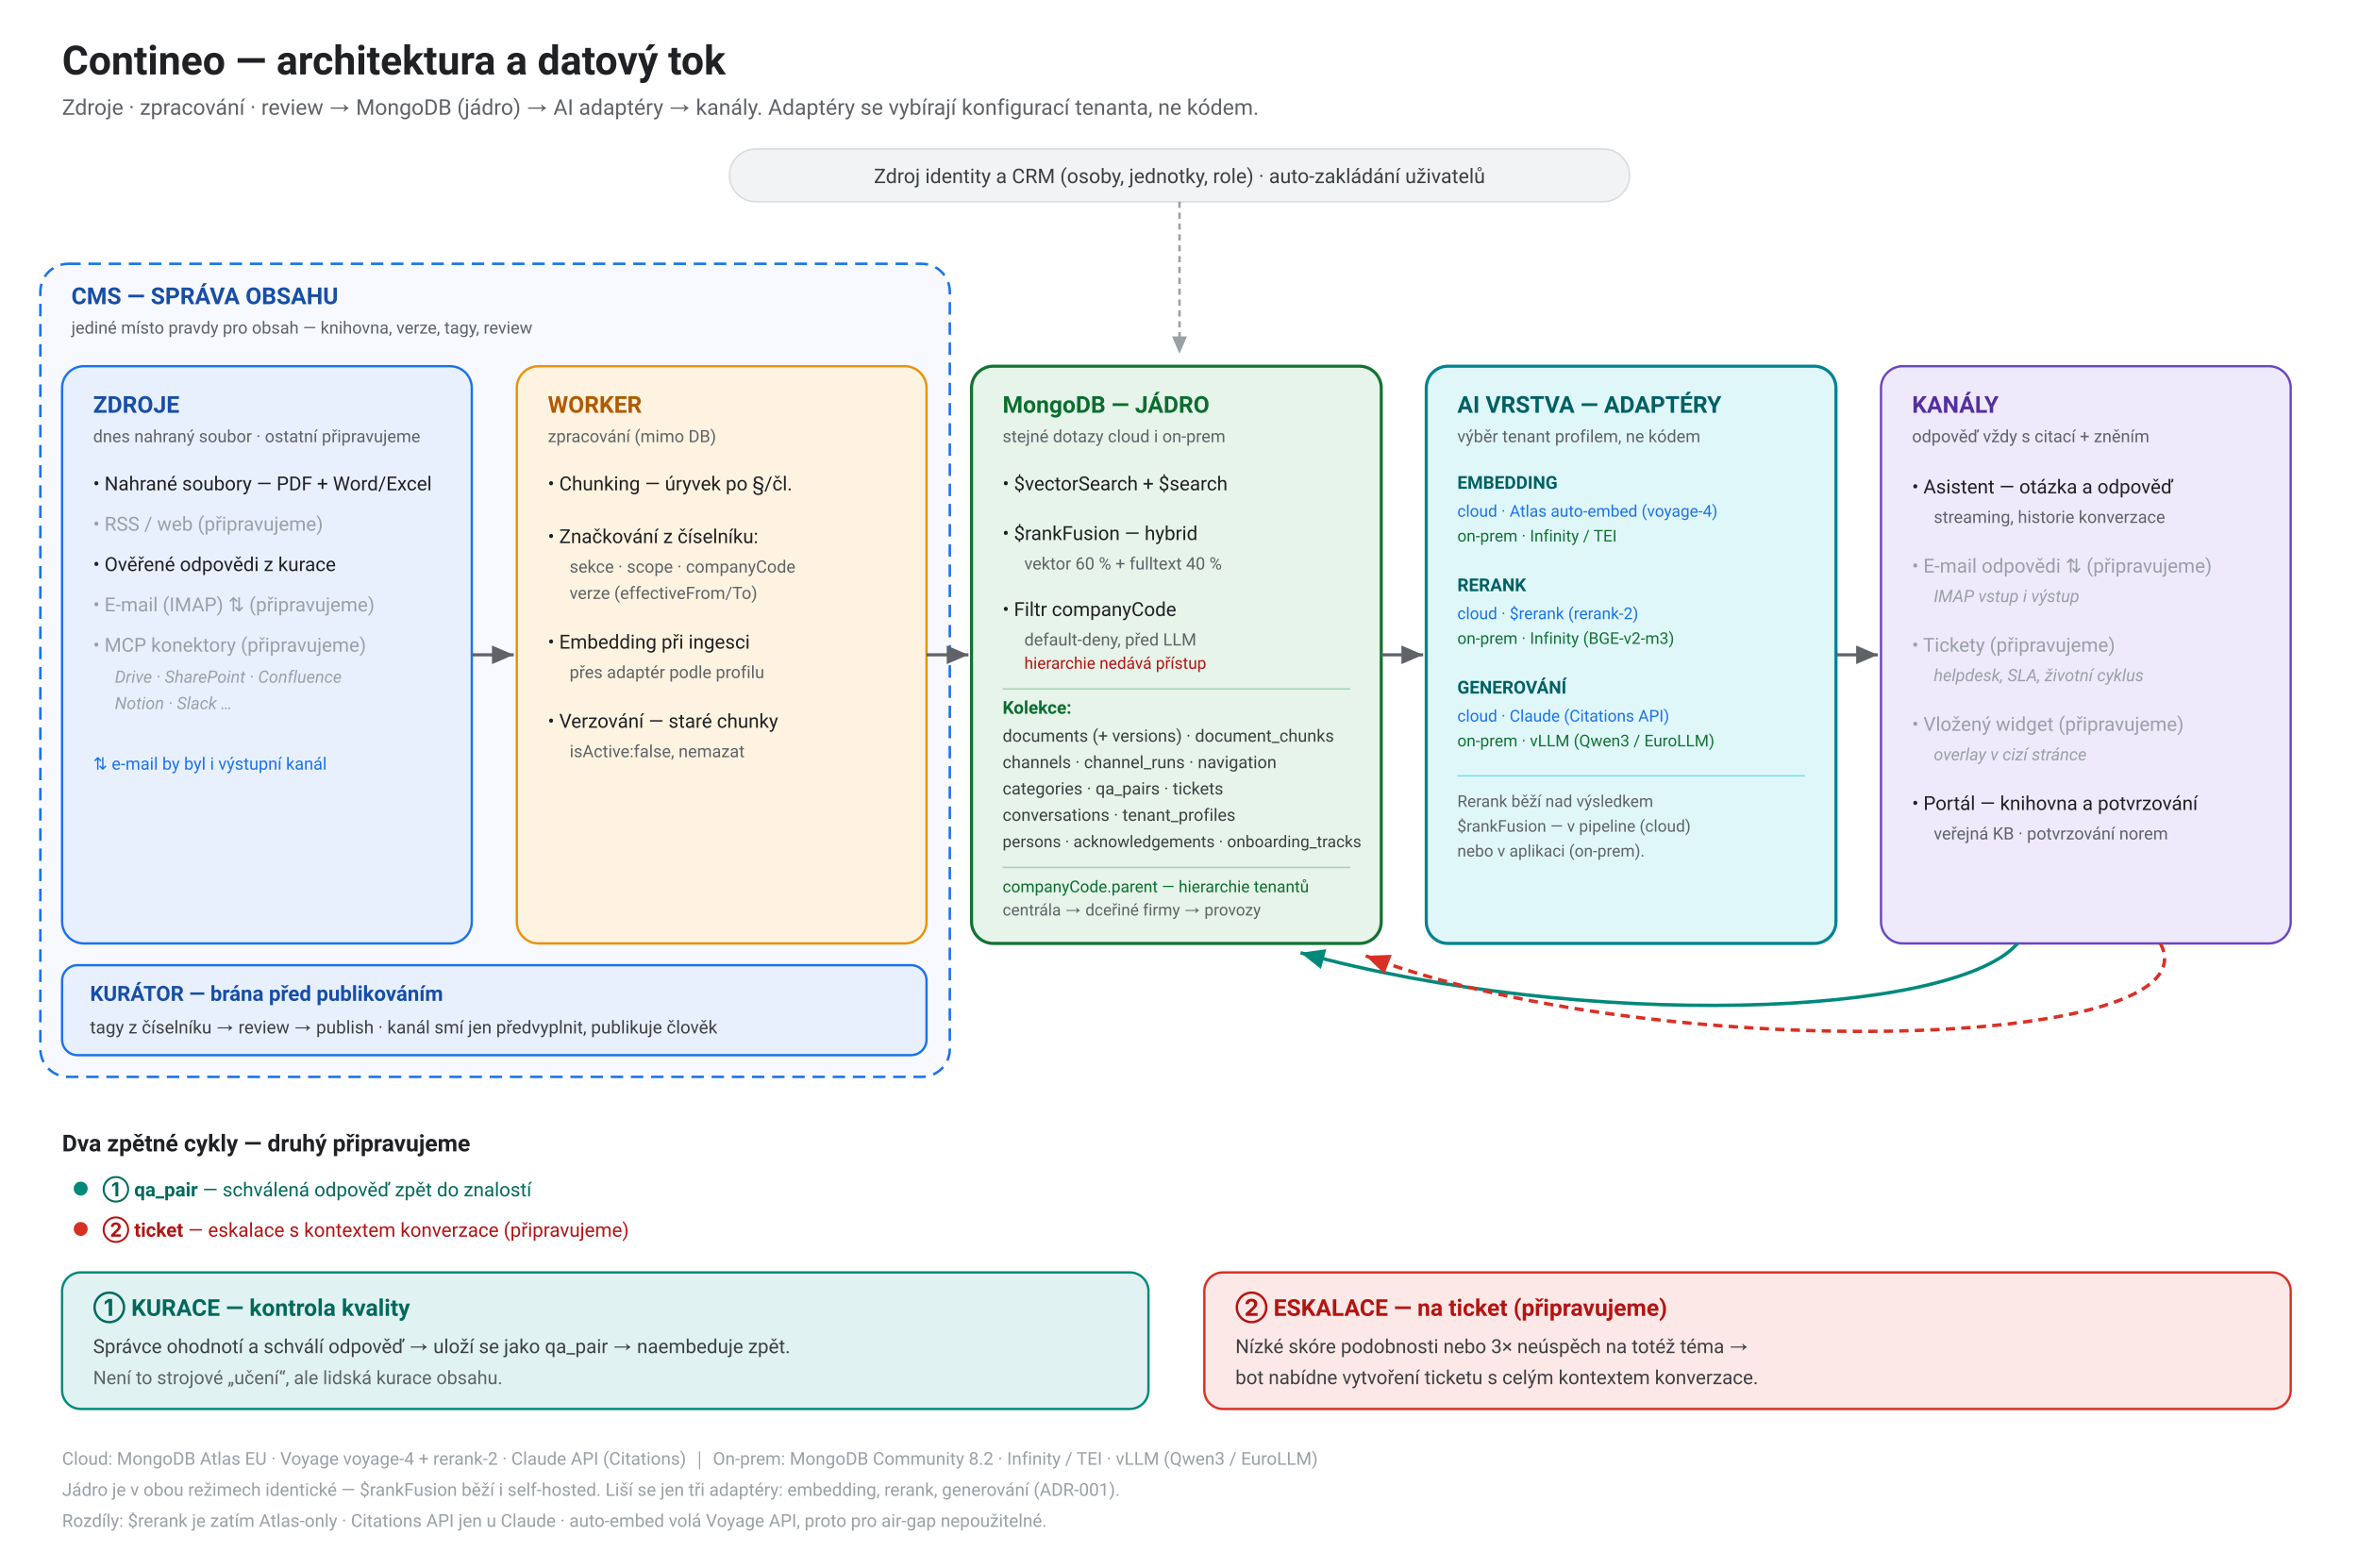
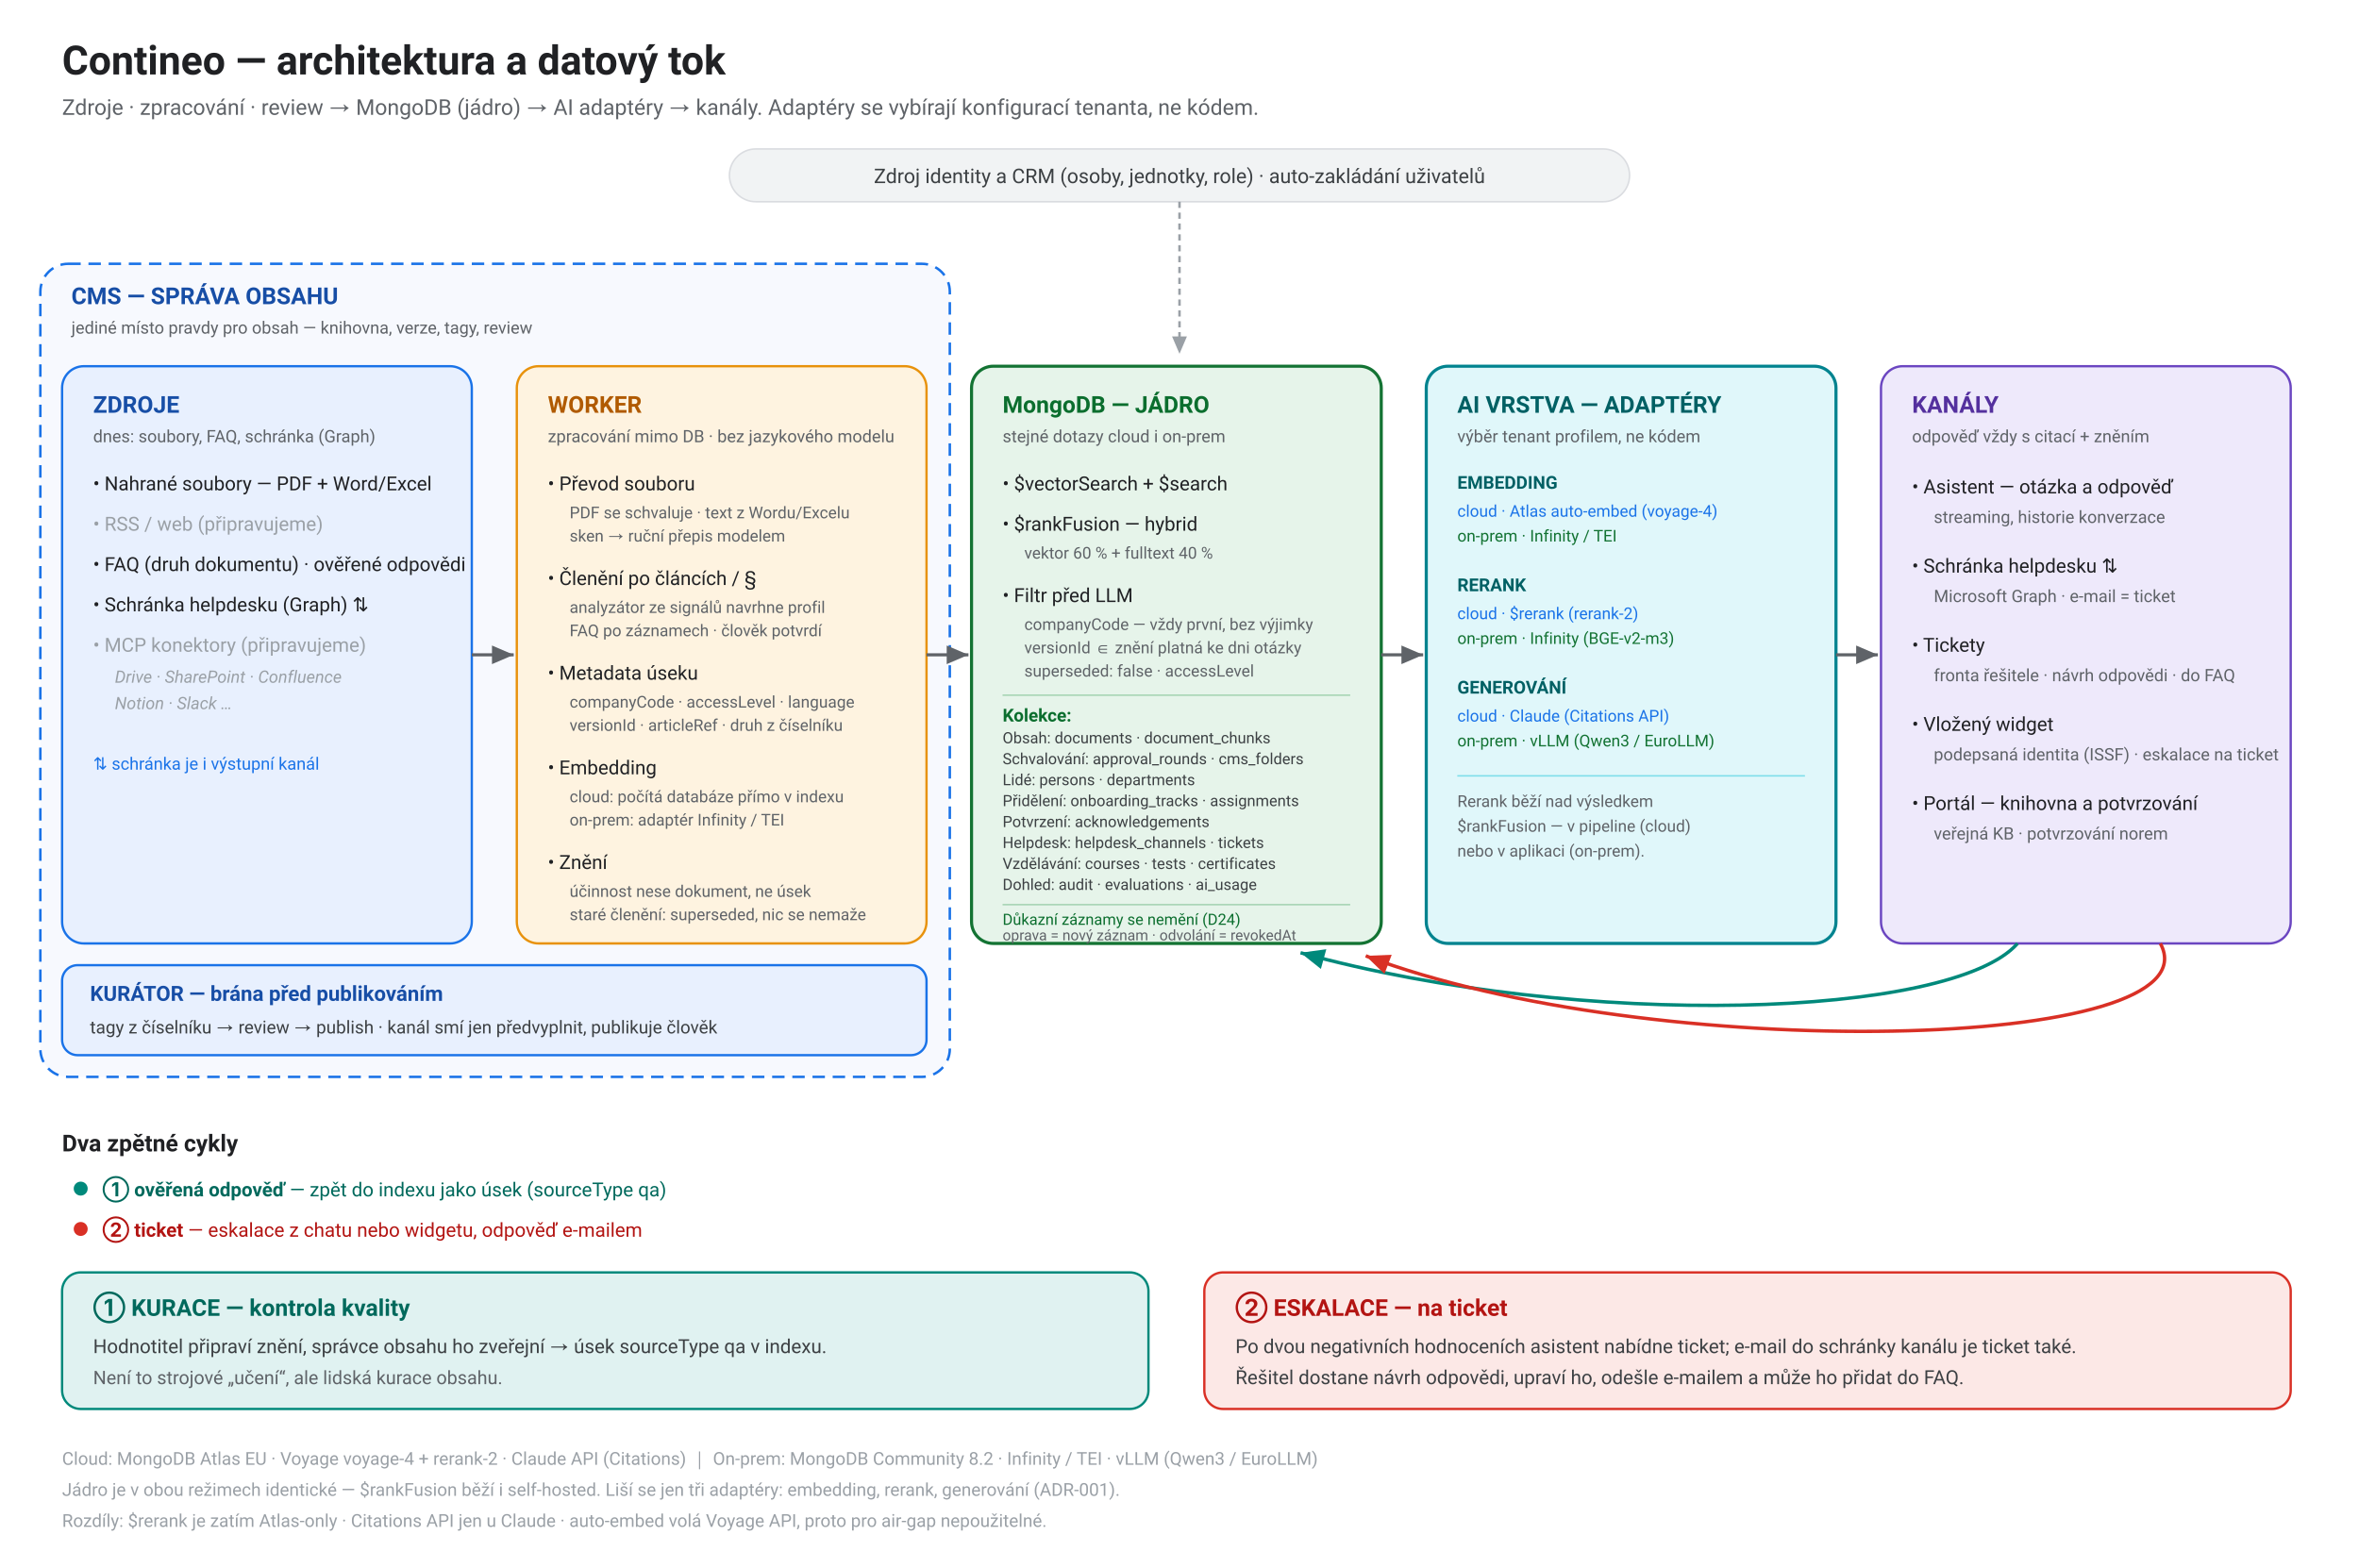
<svg xmlns="http://www.w3.org/2000/svg" viewBox="0 0 1520 1010" font-family="-apple-system, Segoe UI, Roboto, Helvetica, Arial, sans-serif">
  <defs>
    <marker id="arrow" markerWidth="10" markerHeight="10" refX="7" refY="3" orient="auto" markerUnits="strokeWidth">
      <path d="M0,0 L7,3 L0,6 Z" fill="#5f6368" />
    </marker>
    <marker id="arrowTeal" markerWidth="10" markerHeight="10" refX="7" refY="3" orient="auto" markerUnits="strokeWidth">
      <path d="M0,0 L7,3 L0,6 Z" fill="#00897B" />
    </marker>
    <marker id="arrowRed" markerWidth="10" markerHeight="10" refX="7" refY="3" orient="auto" markerUnits="strokeWidth">
      <path d="M0,0 L7,3 L0,6 Z" fill="#D93025" />
    </marker>
    <marker id="arrowGray" markerWidth="10" markerHeight="10" refX="7" refY="3" orient="auto" markerUnits="strokeWidth">
      <path d="M0,0 L7,3 L0,6 Z" fill="#9aa0a6" />
    </marker>
  </defs>
  <text x="40" y="48" font-size="26" font-weight="700" fill="#202124">Contineo — architektura a datový tok</text>
  <text x="40" y="74" font-size="14" fill="#5f6368">Zdroje · zpracování · review → MongoDB (jádro) → AI adaptéry → kanály. Adaptéry se vybírají konfigurací tenanta, ne kódem.</text>
  <rect x="470" y="96" width="580" height="34" rx="17" fill="#F1F3F4" stroke="#dadce0" />
  <text x="760" y="118" font-size="13" fill="#3c4043" text-anchor="middle">Zdroj identity a CRM (osoby, jednotky, role) · auto-zakládání uživatelů</text>
  <path d="M760,130 L760,228" stroke="#9aa0a6" stroke-width="1.6" stroke-dasharray="4 3" marker-end="url(#arrowGray)" />
  <rect x="26" y="170" width="586" height="524" rx="18" fill="#F7F9FE" stroke="#1A73E8" stroke-width="1.6" stroke-dasharray="8 5" />
  <text x="46" y="196" font-size="15" font-weight="700" fill="#174EA6">CMS — SPRÁVA OBSAHU</text>
  <text x="46" y="215" font-size="11" fill="#5f6368">jediné místo pravdy pro obsah — knihovna, verze, tagy, review</text>
  <rect x="40" y="236" width="264" height="372" rx="14" fill="#E8F0FE" stroke="#1A73E8" stroke-width="1.5" />
  <text x="60" y="266" font-size="15" font-weight="700" fill="#174EA6">ZDROJE</text>
-   <text x="60" y="285" font-size="11" fill="#5f6368">dnes nahraný soubor · ostatní připravujeme</text>
+   <text x="60" y="285" font-size="11" fill="#5f6368">dnes: soubory, FAQ, schránka (Graph)</text>
  <g font-size="12.5" fill="#202124">
    <text x="60" y="316">• Nahrané soubory — PDF + Word/Excel</text>
    <text x="60" y="342" fill="#9aa0a6">• RSS / web (připravujeme)</text>
-     <text x="60" y="368">• Ověřené odpovědi z kurace</text>
-     <text x="60" y="394" fill="#9aa0a6">• E-mail (IMAP) ⇅ (připravujeme)</text>
+     <text x="60" y="368">• FAQ (druh dokumentu) · ověřené odpovědi</text>
+     <text x="60" y="394">• Schránka helpdesku (Graph) ⇅</text>
    <text x="60" y="420" fill="#9aa0a6">• MCP konektory (připravujeme)</text>
    <text x="74" y="440" font-size="11" fill="#9aa0a6" font-style="italic">Drive · SharePoint · Confluence</text>
    <text x="74" y="457" font-size="11" fill="#9aa0a6" font-style="italic">Notion · Slack …</text>
  </g>
-   <text x="60" y="496" font-size="11" fill="#1A73E8">⇅ e-mail by byl i výstupní kanál</text>
+   <text x="60" y="496" font-size="11" fill="#1A73E8">⇅ schránka je i výstupní kanál</text>
  <rect x="333" y="236" width="264" height="372" rx="14" fill="#FEF3E0" stroke="#E8920C" stroke-width="1.5" />
  <text x="353" y="266" font-size="15" font-weight="700" fill="#B05A00">WORKER</text>
-   <text x="353" y="285" font-size="11" fill="#5f6368">zpracování (mimo DB)</text>
+   <text x="353" y="285" font-size="11" fill="#5f6368">zpracování mimo DB · bez jazykového modelu</text>
  <g font-size="12.5" fill="#202124">
-     <text x="353" y="316">• Chunking — úryvek po §/čl.</text>
-     <text x="353" y="350">• Značkování z číselníku:</text>
-     <text x="367" y="369" font-size="11" fill="#5f6368">sekce · scope · companyCode</text>
-     <text x="367" y="386" font-size="11" fill="#5f6368">verze (effectiveFrom/To)</text>
-     <text x="353" y="418">• Embedding při ingesci</text>
-     <text x="367" y="437" font-size="11" fill="#5f6368">přes adaptér podle profilu</text>
-     <text x="353" y="469">• Verzování — staré chunky</text>
-     <text x="367" y="488" font-size="11" fill="#5f6368">isActive:false, nemazat</text>
+     <text x="353" y="316">• Převod souboru</text>
+     <text x="367" y="334" font-size="10.5" fill="#5f6368">PDF se schvaluje · text z Wordu/Excelu</text>
+     <text x="367" y="349" font-size="10.5" fill="#5f6368">sken → ruční přepis modelem</text>
+     <text x="353" y="377">• Členění po článcích / §</text>
+     <text x="367" y="395" font-size="10.5" fill="#5f6368">analyzátor ze signálů navrhne profil</text>
+     <text x="367" y="410" font-size="10.5" fill="#5f6368">FAQ po záznamech · člověk potvrdí</text>
+     <text x="353" y="438">• Metadata úseku</text>
+     <text x="367" y="456" font-size="10.5" fill="#5f6368">companyCode · accessLevel · language</text>
+     <text x="367" y="471" font-size="10.5" fill="#5f6368">versionId · articleRef · druh z číselníku</text>
+     <text x="353" y="499">• Embedding</text>
+     <text x="367" y="517" font-size="10.5" fill="#5f6368">cloud: počítá databáze přímo v indexu</text>
+     <text x="367" y="532" font-size="10.5" fill="#5f6368">on-prem: adaptér Infinity / TEI</text>
+     <text x="353" y="560">• Znění</text>
+     <text x="367" y="578" font-size="10.5" fill="#5f6368">účinnost nese dokument, ne úsek</text>
+     <text x="367" y="593" font-size="10.5" fill="#5f6368">staré členění: superseded, nic se nemaže</text>
  </g>
  <rect x="40" y="622" width="557" height="58" rx="10" fill="#E8F0FE" stroke="#1A73E8" stroke-width="1.5" />
  <text x="58" y="645" font-size="13.5" font-weight="700" fill="#174EA6">KURÁTOR — brána před publikováním</text>
  <text x="58" y="666" font-size="11.5" fill="#3c4043">tagy z číselníku → review → publish · kanál smí jen předvyplnit, publikuje člověk</text>
  <rect x="626" y="236" width="264" height="372" rx="14" fill="#E6F4EA" stroke="#137333" stroke-width="2" />
  <text x="646" y="266" font-size="15" font-weight="700" fill="#0B6E2E">MongoDB — JÁDRO</text>
  <text x="646" y="285" font-size="11" fill="#5f6368">stejné dotazy cloud i on-prem</text>
  <g font-size="12.5" fill="#202124">
    <text x="646" y="316">• $vectorSearch + $search</text>
-     <text x="646" y="348">• $rankFusion — hybrid</text>
-     <text x="660" y="367" font-size="11" fill="#5f6368">vektor 60 % + fulltext 40 %</text>
-     <text x="646" y="397">• Filtr companyCode</text>
-     <text x="660" y="416" font-size="11" fill="#5f6368">default-deny, před LLM</text>
-     <text x="660" y="431" font-size="10.5" fill="#B31412">hierarchie nedává přístup</text>
+     <text x="646" y="342">• $rankFusion — hybrid</text>
+     <text x="660" y="360" font-size="10.5" fill="#5f6368">vektor 60 % + fulltext 40 %</text>
+     <text x="646" y="388">• Filtr před LLM</text>
+     <text x="660" y="406" font-size="10.5" fill="#5f6368">companyCode — vždy první, bez výjimky</text>
+     <text x="660" y="421" font-size="10.5" fill="#5f6368">versionId ∈ znění platná ke dni otázky</text>
+     <text x="660" y="436" font-size="10.5" fill="#5f6368">superseded: false · accessLevel</text>
  </g>
-   <line x1="646" y1="444" x2="870" y2="444" stroke="#A8D5B5" stroke-width="1" />
-   <text x="646" y="460" font-size="11.5" fill="#0B6E2E" font-weight="600">Kolekce:</text>
-   <text x="646" y="478" font-size="11" fill="#3c4043">documents (+ versions) · document_chunks</text>
-   <text x="646" y="495" font-size="11" fill="#3c4043">channels · channel_runs · navigation</text>
-   <text x="646" y="512" font-size="11" fill="#3c4043">categories · qa_pairs · tickets</text>
-   <text x="646" y="529" font-size="11" fill="#3c4043">conversations · tenant_profiles</text>
-   <text x="646" y="546" font-size="10.5" fill="#3c4043">persons · acknowledgements · onboarding_tracks</text>
-   <line x1="646" y1="559" x2="870" y2="559" stroke="#A8D5B5" stroke-width="1" />
-   <text x="646" y="575" font-size="10.5" fill="#0B6E2E">companyCode.parent — hierarchie tenantů</text>
-   <text x="646" y="590" font-size="10.5" fill="#5f6368">centrála → dceřiné firmy → provozy</text>
+   <line x1="646" y1="448" x2="870" y2="448" stroke="#A8D5B5" stroke-width="1" />
+   <text x="646" y="465" font-size="11.5" fill="#0B6E2E" font-weight="600">Kolekce:</text>
+   <text x="646" y="479" font-size="10" fill="#3c4043">Obsah: documents · document_chunks</text>
+   <text x="646" y="492.5" font-size="10" fill="#3c4043">Schvalování: approval_rounds · cms_folders</text>
+   <text x="646" y="506" font-size="10" fill="#3c4043">Lidé: persons · departments</text>
+   <text x="646" y="519.5" font-size="10" fill="#3c4043">Přidělení: onboarding_tracks · assignments</text>
+   <text x="646" y="533" font-size="10" fill="#3c4043">Potvrzení: acknowledgements</text>
+   <text x="646" y="546.5" font-size="10" fill="#3c4043">Helpdesk: helpdesk_channels · tickets</text>
+   <text x="646" y="560" font-size="10" fill="#3c4043">Vzdělávání: courses · tests · certificates</text>
+   <text x="646" y="573.5" font-size="10" fill="#3c4043">Dohled: audit · evaluations · ai_usage</text>
+   <line x1="646" y1="583" x2="870" y2="583" stroke="#A8D5B5" stroke-width="1" />
+   <text x="646" y="596" font-size="10" fill="#0B6E2E">Důkazní záznamy se nemění (D24)</text>
+   <text x="646" y="606" font-size="9.5" fill="#5f6368">oprava = nový záznam · odvolání = revokedAt</text>
  <rect x="919" y="236" width="264" height="372" rx="14" fill="#E0F7FA" stroke="#00838F" stroke-width="2" />
  <text x="939" y="266" font-size="15" font-weight="700" fill="#006064">AI VRSTVA — ADAPTÉRY</text>
  <text x="939" y="285" font-size="11" fill="#5f6368">výběr tenant profilem, ne kódem</text>
  <text x="939" y="315" font-size="11.5" font-weight="700" fill="#006064">EMBEDDING</text>
  <text x="939" y="333" font-size="10.5" fill="#1A73E8">cloud · Atlas auto-embed (voyage-4)</text>
  <text x="939" y="349" font-size="10.5" fill="#137333">on-prem · Infinity / TEI</text>
  <text x="939" y="381" font-size="11.5" font-weight="700" fill="#006064">RERANK</text>
  <text x="939" y="399" font-size="10.5" fill="#1A73E8">cloud · $rerank (rerank-2)</text>
  <text x="939" y="415" font-size="10.5" fill="#137333">on-prem · Infinity (BGE-v2-m3)</text>
  <text x="939" y="447" font-size="11.5" font-weight="700" fill="#006064">GENEROVÁNÍ</text>
  <text x="939" y="465" font-size="10.5" fill="#1A73E8">cloud · Claude (Citations API)</text>
  <text x="939" y="481" font-size="10.5" fill="#137333">on-prem · vLLM (Qwen3 / EuroLLM)</text>
  <line x1="939" y1="500" x2="1163" y2="500" stroke="#80DEEA" stroke-width="1" />
  <text x="939" y="520" font-size="10.5" fill="#5f6368">Rerank běží nad výsledkem</text>
  <text x="939" y="536" font-size="10.5" fill="#5f6368">$rankFusion — v pipeline (cloud)</text>
  <text x="939" y="552" font-size="10.5" fill="#5f6368">nebo v aplikaci (on-prem).</text>
  <rect x="1212" y="236" width="264" height="372" rx="14" fill="#EEE9FB" stroke="#6B46C1" stroke-width="1.5" />
  <text x="1232" y="266" font-size="15" font-weight="700" fill="#54309E">KANÁLY</text>
  <text x="1232" y="285" font-size="11" fill="#5f6368">odpověď vždy s citací + zněním</text>
  <g font-size="12.5" fill="#202124">
    <text x="1232" y="318">• Asistent — otázka a odpověď</text>
    <text x="1246" y="337" font-size="11" fill="#5f6368">streaming, historie konverzace</text>
-     <text x="1232" y="369" fill="#9aa0a6">• E-mail odpovědi ⇅ (připravujeme)</text>
-     <text x="1246" y="388" font-size="11" fill="#9aa0a6" font-style="italic">IMAP vstup i výstup</text>
-     <text x="1232" y="420" fill="#9aa0a6">• Tickety (připravujeme)</text>
-     <text x="1246" y="439" font-size="11" fill="#9aa0a6" font-style="italic">helpdesk, SLA, životní cyklus</text>
-     <text x="1232" y="471" fill="#9aa0a6">• Vložený widget (připravujeme)</text>
-     <text x="1246" y="490" font-size="11" fill="#9aa0a6" font-style="italic">overlay v cizí stránce</text>
+     <text x="1232" y="369">• Schránka helpdesku ⇅</text>
+     <text x="1246" y="388" font-size="11" fill="#5f6368">Microsoft Graph · e-mail = ticket</text>
+     <text x="1232" y="420">• Tickety</text>
+     <text x="1246" y="439" font-size="11" fill="#5f6368">fronta řešitele · návrh odpovědi · do FAQ</text>
+     <text x="1232" y="471">• Vložený widget</text>
+     <text x="1246" y="490" font-size="11" fill="#5f6368">podepsaná identita (ISSF) · eskalace na ticket</text>
    <text x="1232" y="522">• Portál — knihovna a potvrzování</text>
    <text x="1246" y="541" font-size="11" fill="#5f6368">veřejná KB · potvrzování norem</text>
  </g>
  <path d="M304,422 L331,422" stroke="#5f6368" stroke-width="2" marker-end="url(#arrow)" />
  <path d="M597,422 L624,422" stroke="#5f6368" stroke-width="2" marker-end="url(#arrow)" />
  <path d="M890,422 L917,422" stroke="#5f6368" stroke-width="2" marker-end="url(#arrow)" />
  <path d="M1183,422 L1210,422" stroke="#5f6368" stroke-width="2" marker-end="url(#arrow)" />
  <path d="M1300,608 C1258,656 1020,664 838,614" fill="none" stroke="#00897B" stroke-width="2.2" marker-end="url(#arrowTeal)" />
-   <path d="M1392,608 C1430,678 1064,686 880,616" fill="none" stroke="#D93025" stroke-width="2.2" stroke-dasharray="6 4" marker-end="url(#arrowRed)" />
-   <text x="40" y="742" font-size="15" font-weight="700" fill="#202124">Dva zpětné cykly — druhý připravujeme</text>
+   <path d="M1392,608 C1430,678 1064,686 880,616" fill="none" stroke="#D93025" stroke-width="2.2" marker-end="url(#arrowRed)" />
+   <text x="40" y="742" font-size="15" font-weight="700" fill="#202124">Dva zpětné cykly</text>
  <circle cx="52" cy="766" r="4.5" fill="#00897B" />
  <text x="66" y="771" font-size="12.5" fill="#00695C">
-     <tspan font-weight="700">① qa_pair</tspan> — schválená odpověď zpět do znalostí</text>
+     <tspan font-weight="700">① ověřená odpověď</tspan> — zpět do indexu jako úsek (sourceType qa)</text>
  <circle cx="52" cy="792" r="4.5" fill="#D93025" />
  <text x="66" y="797" font-size="12.5" fill="#B31412">
-     <tspan font-weight="700">② ticket</tspan> — eskalace s kontextem konverzace (připravujeme)</text>
+     <tspan font-weight="700">② ticket</tspan> — eskalace z chatu nebo widgetu, odpověď e-mailem</text>
  <rect x="40" y="820" width="700" height="88" rx="12" fill="#E0F2F1" stroke="#00897B" stroke-width="1.5" />
  <text x="60" y="848" font-size="15" font-weight="700" fill="#00695C">① KURACE — kontrola kvality</text>
-   <text x="60" y="872" font-size="12.5" fill="#3c4043">Správce ohodnotí a schválí odpověď → uloží se jako qa_pair → naembeduje zpět.</text>
+   <text x="60" y="872" font-size="12.5" fill="#3c4043">Hodnotitel připraví znění, správce obsahu ho zveřejní → úsek sourceType qa v indexu.</text>
  <text x="60" y="892" font-size="12" fill="#5f6368">Není to strojové „učení“, ale lidská kurace obsahu.</text>
  <rect x="776" y="820" width="700" height="88" rx="12" fill="#FCE8E6" stroke="#D93025" stroke-width="1.5" />
-   <text x="796" y="848" font-size="15" font-weight="700" fill="#B31412">② ESKALACE — na ticket (připravujeme)</text>
-   <text x="796" y="872" font-size="12.5" fill="#3c4043">Nízké skóre podobnosti nebo 3× neúspěch na totéž téma →</text>
-   <text x="796" y="892" font-size="12.5" fill="#3c4043">bot nabídne vytvoření ticketu s celým kontextem konverzace.</text>
+   <text x="796" y="848" font-size="15" font-weight="700" fill="#B31412">② ESKALACE — na ticket</text>
+   <text x="796" y="872" font-size="12.5" fill="#3c4043">Po dvou negativních hodnoceních asistent nabídne ticket; e-mail do schránky kanálu je ticket také.</text>
+   <text x="796" y="892" font-size="12.5" fill="#3c4043">Řešitel dostane návrh odpovědi, upraví ho, odešle e-mailem a může ho přidat do FAQ.</text>
  <text x="40" y="944" font-size="11.5" fill="#9aa0a6">Cloud: MongoDB Atlas EU · Voyage voyage-4 + rerank-2 · Claude API (Citations)  │  On-prem: MongoDB Community 8.2 · Infinity / TEI · vLLM (Qwen3 / EuroLLM)</text>
  <text x="40" y="964" font-size="11.5" fill="#9aa0a6">Jádro je v obou režimech identické — $rankFusion běží i self-hosted. Liší se jen tři adaptéry: embedding, rerank, generování (ADR-001).</text>
  <text x="40" y="984" font-size="11.5" fill="#9aa0a6">Rozdíly: $rerank je zatím Atlas-only · Citations API jen u Claude · auto-embed volá Voyage API, proto pro air-gap nepoužitelné.</text>
</svg>
